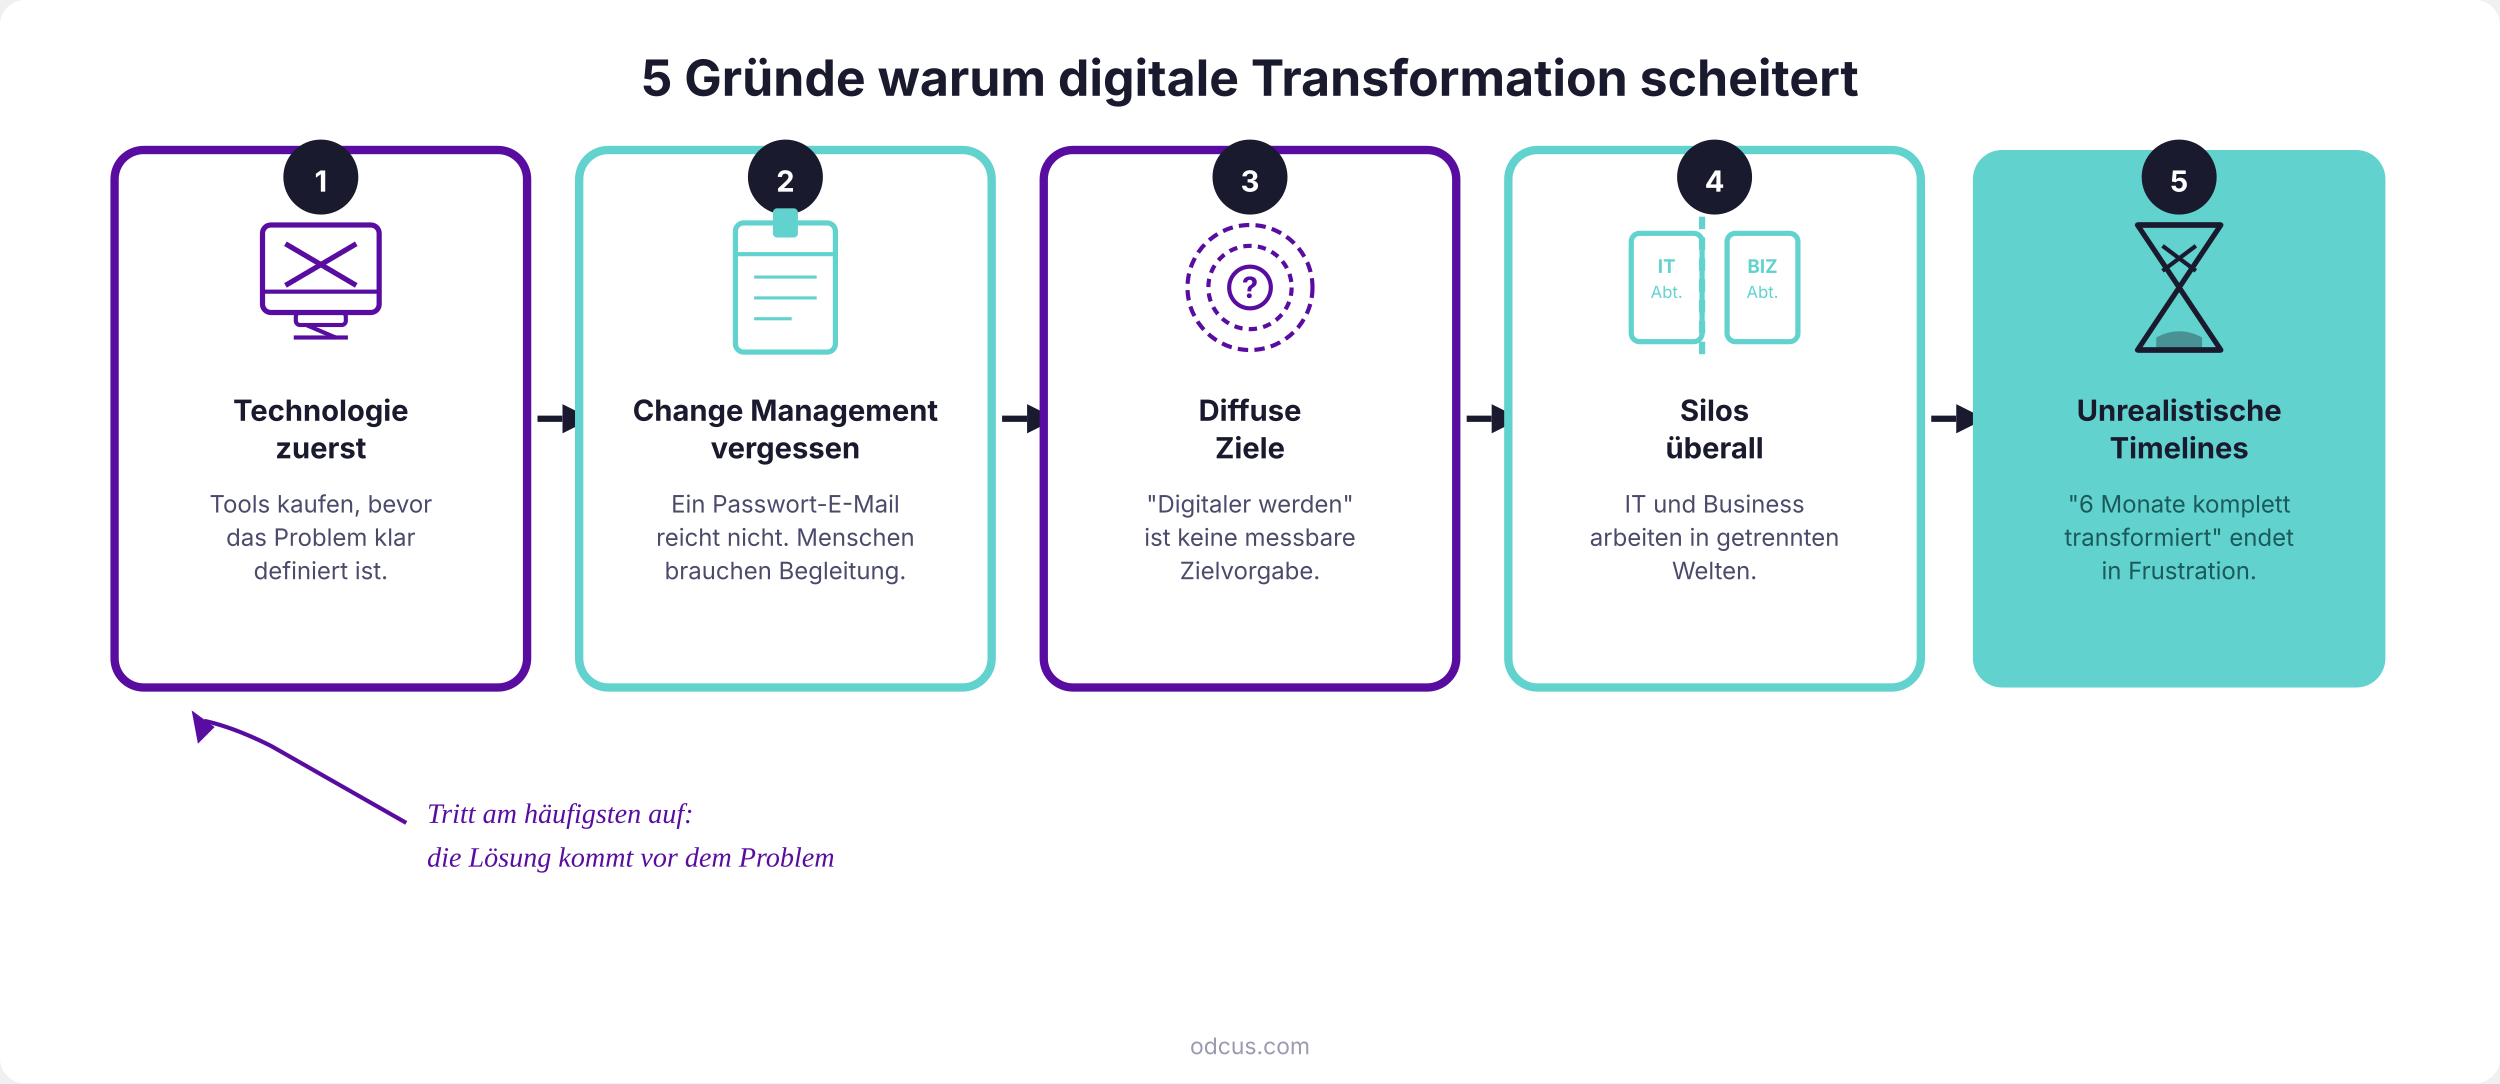
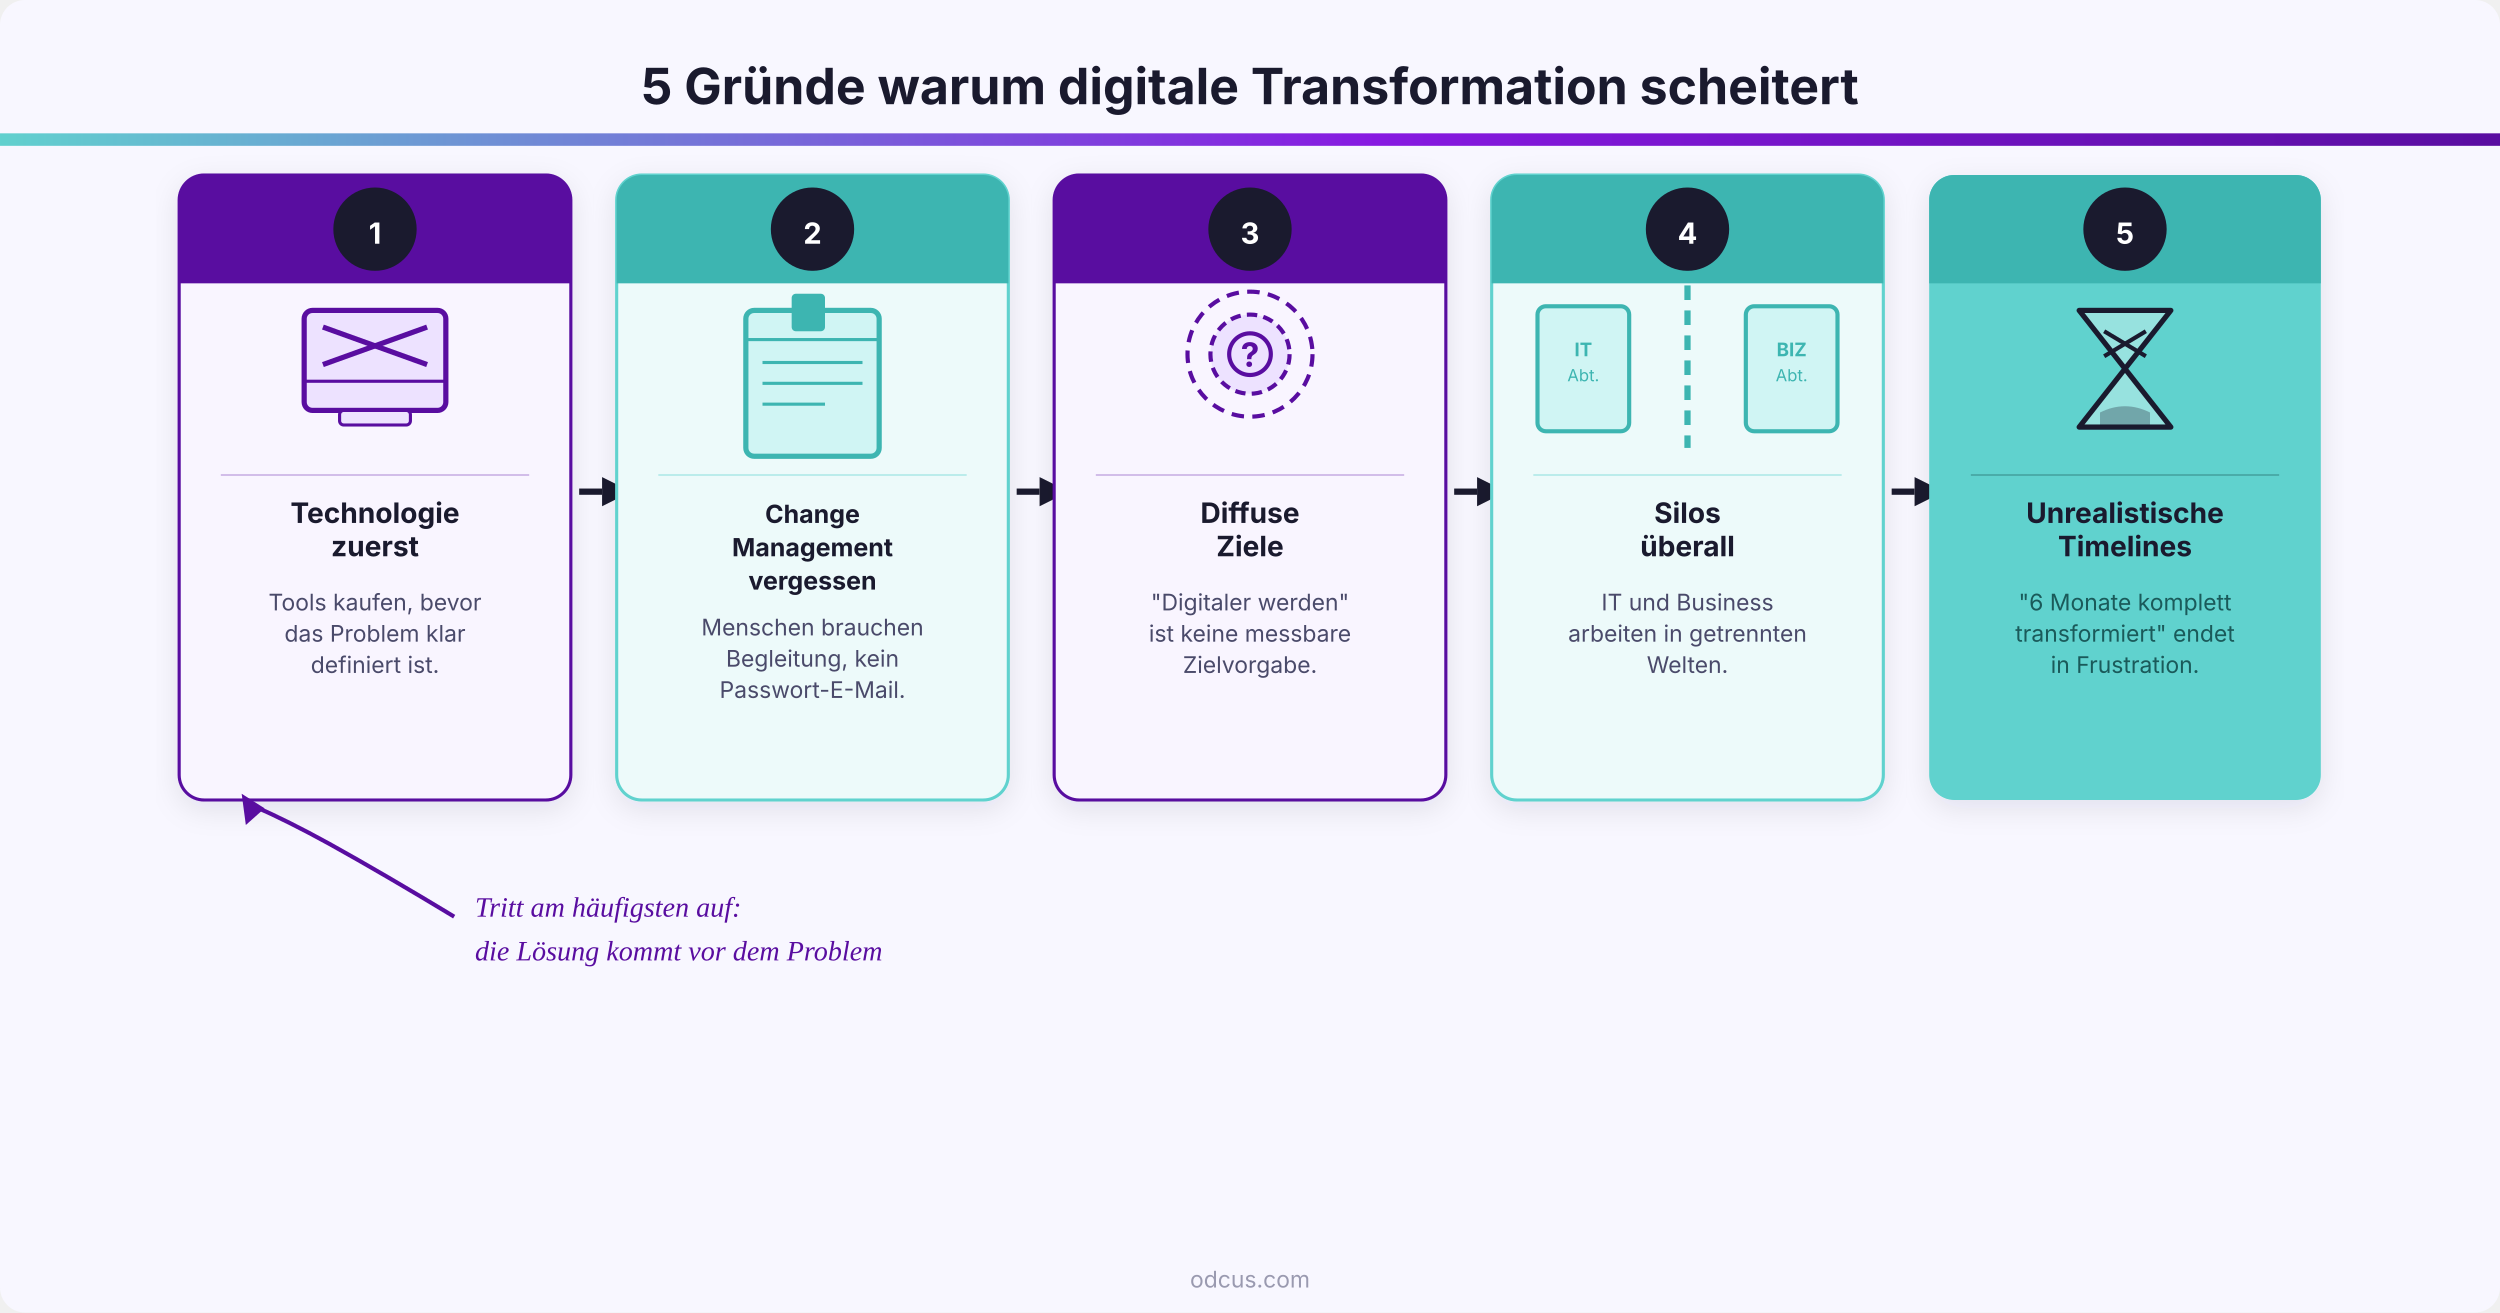
- <svg xmlns="http://www.w3.org/2000/svg" viewBox="0 0 1200 520" width="1200" height="520">
-   <rect width="1200" height="520" fill="#FFFFFF" rx="12" />
-   <text x="600" y="46" text-anchor="middle" font-family="Inter,Arial,Helvetica,sans-serif" font-size="24" font-weight="700" fill="#1A1A2E">5 Gründe warum digitale Transformation scheitert</text>
-   <rect x="55" y="72" width="198" height="258" rx="14" fill="#FFFFFF" stroke="#590DA0" stroke-width="4" />
-   <circle cx="154" cy="85" r="18" fill="#1A1A2E" />
-   <text x="154" y="92" text-anchor="middle" font-family="Inter,Arial,Helvetica,sans-serif" font-size="14" font-weight="700" fill="#FFFFFF">1</text>
-   <rect x="126" y="108" width="56" height="42" rx="4" fill="none" stroke="#590DA0" stroke-width="2.5" />
-   <line x1="126" y1="140" x2="182" y2="140" stroke="#590DA0" stroke-width="2" />
-   <rect x="142" y="150" width="24" height="6" rx="2" fill="none" stroke="#590DA0" stroke-width="2" />
-   <line x1="147" y1="156" x2="161" y2="162" stroke="#590DA0" stroke-width="2" />
-   <line x1="141" y1="162" x2="167" y2="162" stroke="#590DA0" stroke-width="2" />
-   <line x1="137" y1="117" x2="171" y2="137" stroke="#590DA0" stroke-width="2.5" />
-   <line x1="171" y1="117" x2="137" y2="137" stroke="#590DA0" stroke-width="2.5" />
-   <text x="154" y="202" text-anchor="middle" font-family="Inter,Arial,Helvetica,sans-serif" font-size="14" font-weight="700" fill="#1A1A2E">Technologie</text>
-   <text x="154" y="220" text-anchor="middle" font-family="Inter,Arial,Helvetica,sans-serif" font-size="14" font-weight="700" fill="#1A1A2E">zuerst</text>
-   <text x="154" y="246" text-anchor="middle" font-family="Inter,Arial,Helvetica,sans-serif" font-size="11.5" fill="#4A4A6A">Tools kaufen, bevor</text>
-   <text x="154" y="262" text-anchor="middle" font-family="Inter,Arial,Helvetica,sans-serif" font-size="11.5" fill="#4A4A6A">das Problem klar</text>
-   <text x="154" y="278" text-anchor="middle" font-family="Inter,Arial,Helvetica,sans-serif" font-size="11.5" fill="#4A4A6A">definiert ist.</text>
-   <line x1="258" y1="201" x2="270" y2="201" stroke="#1A1A2E" stroke-width="3" />
-   <polygon points="270,194 270,208 284,201" fill="#1A1A2E" />
-   <rect x="278" y="72" width="198" height="258" rx="14" fill="#FFFFFF" stroke="#61D2CE" stroke-width="4" />
-   <circle cx="377" cy="85" r="18" fill="#1A1A2E" />
-   <text x="377" y="92" text-anchor="middle" font-family="Inter,Arial,Helvetica,sans-serif" font-size="14" font-weight="700" fill="#FFFFFF">2</text>
-   <rect x="353" y="107" width="48" height="62" rx="4" fill="none" stroke="#61D2CE" stroke-width="2.5" />
-   <line x1="353" y1="122" x2="401" y2="122" stroke="#61D2CE" stroke-width="2" />
-   <line x1="362" y1="133" x2="392" y2="133" stroke="#61D2CE" stroke-width="1.5" />
-   <line x1="362" y1="143" x2="392" y2="143" stroke="#61D2CE" stroke-width="1.5" />
-   <line x1="362" y1="153" x2="380" y2="153" stroke="#61D2CE" stroke-width="1.5" />
-   <rect x="371" y="100" width="12" height="14" rx="2" fill="#61D2CE" />
-   <text x="377" y="202" text-anchor="middle" font-family="Inter,Arial,Helvetica,sans-serif" font-size="14" font-weight="700" fill="#1A1A2E">Change Management</text>
-   <text x="377" y="220" text-anchor="middle" font-family="Inter,Arial,Helvetica,sans-serif" font-size="14" font-weight="700" fill="#1A1A2E">vergessen</text>
-   <text x="377" y="246" text-anchor="middle" font-family="Inter,Arial,Helvetica,sans-serif" font-size="11.5" fill="#4A4A6A">Ein Passwort-E-Mail</text>
-   <text x="377" y="262" text-anchor="middle" font-family="Inter,Arial,Helvetica,sans-serif" font-size="11.5" fill="#4A4A6A">reicht nicht. Menschen</text>
-   <text x="377" y="278" text-anchor="middle" font-family="Inter,Arial,Helvetica,sans-serif" font-size="11.5" fill="#4A4A6A">brauchen Begleitung.</text>
-   <line x1="481" y1="201" x2="493" y2="201" stroke="#1A1A2E" stroke-width="3" />
-   <polygon points="493,194 493,208 507,201" fill="#1A1A2E" />
-   <rect x="501" y="72" width="198" height="258" rx="14" fill="#FFFFFF" stroke="#590DA0" stroke-width="4" />
-   <circle cx="600" cy="85" r="18" fill="#1A1A2E" />
-   <text x="600" y="92" text-anchor="middle" font-family="Inter,Arial,Helvetica,sans-serif" font-size="14" font-weight="700" fill="#FFFFFF">3</text>
-   <circle cx="600" cy="138" r="30" fill="none" stroke="#590DA0" stroke-width="2" stroke-dasharray="5,3" />
-   <circle cx="600" cy="138" r="20" fill="none" stroke="#590DA0" stroke-width="2" stroke-dasharray="4,3" />
-   <circle cx="600" cy="138" r="10" fill="none" stroke="#590DA0" stroke-width="2" />
-   <text x="600" y="143" text-anchor="middle" font-family="Inter,Arial,Helvetica,sans-serif" font-size="14" font-weight="700" fill="#590DA0">?</text>
-   <text x="600" y="202" text-anchor="middle" font-family="Inter,Arial,Helvetica,sans-serif" font-size="14" font-weight="700" fill="#1A1A2E">Diffuse</text>
-   <text x="600" y="220" text-anchor="middle" font-family="Inter,Arial,Helvetica,sans-serif" font-size="14" font-weight="700" fill="#1A1A2E">Ziele</text>
-   <text x="600" y="246" text-anchor="middle" font-family="Inter,Arial,Helvetica,sans-serif" font-size="11.5" fill="#4A4A6A">"Digitaler werden"</text>
-   <text x="600" y="262" text-anchor="middle" font-family="Inter,Arial,Helvetica,sans-serif" font-size="11.5" fill="#4A4A6A">ist keine messbare</text>
-   <text x="600" y="278" text-anchor="middle" font-family="Inter,Arial,Helvetica,sans-serif" font-size="11.5" fill="#4A4A6A">Zielvorgabe.</text>
-   <line x1="704" y1="201" x2="716" y2="201" stroke="#1A1A2E" stroke-width="3" />
-   <polygon points="716,194 716,208 730,201" fill="#1A1A2E" />
-   <rect x="724" y="72" width="198" height="258" rx="14" fill="#FFFFFF" stroke="#61D2CE" stroke-width="4" />
-   <circle cx="823" cy="85" r="18" fill="#1A1A2E" />
-   <text x="823" y="92" text-anchor="middle" font-family="Inter,Arial,Helvetica,sans-serif" font-size="14" font-weight="700" fill="#FFFFFF">4</text>
-   <rect x="783" y="112" width="34" height="52" rx="4" fill="none" stroke="#61D2CE" stroke-width="2.5" />
-   <rect x="829" y="112" width="34" height="52" rx="4" fill="none" stroke="#61D2CE" stroke-width="2.5" />
-   <text x="800" y="131" text-anchor="middle" font-family="Inter,Arial,Helvetica,sans-serif" font-size="9" font-weight="700" fill="#61D2CE">IT</text>
-   <text x="800" y="143" text-anchor="middle" font-family="Inter,Arial,Helvetica,sans-serif" font-size="8" fill="#61D2CE">Abt.</text>
-   <text x="846" y="131" text-anchor="middle" font-family="Inter,Arial,Helvetica,sans-serif" font-size="9" font-weight="700" fill="#61D2CE">BIZ</text>
-   <text x="846" y="143" text-anchor="middle" font-family="Inter,Arial,Helvetica,sans-serif" font-size="8" fill="#61D2CE">Abt.</text>
-   <line x1="817" y1="104" x2="817" y2="172" stroke="#61D2CE" stroke-width="3" stroke-dasharray="6,4" />
-   <text x="823" y="202" text-anchor="middle" font-family="Inter,Arial,Helvetica,sans-serif" font-size="14" font-weight="700" fill="#1A1A2E">Silos</text>
-   <text x="823" y="220" text-anchor="middle" font-family="Inter,Arial,Helvetica,sans-serif" font-size="14" font-weight="700" fill="#1A1A2E">überall</text>
-   <text x="823" y="246" text-anchor="middle" font-family="Inter,Arial,Helvetica,sans-serif" font-size="11.5" fill="#4A4A6A">IT und Business</text>
-   <text x="823" y="262" text-anchor="middle" font-family="Inter,Arial,Helvetica,sans-serif" font-size="11.5" fill="#4A4A6A">arbeiten in getrennten</text>
-   <text x="823" y="278" text-anchor="middle" font-family="Inter,Arial,Helvetica,sans-serif" font-size="11.5" fill="#4A4A6A">Welten.</text>
-   <line x1="927" y1="201" x2="939" y2="201" stroke="#1A1A2E" stroke-width="3" />
-   <polygon points="939,194 939,208 953,201" fill="#1A1A2E" />
-   <rect x="947" y="72" width="198" height="258" rx="14" fill="#61D2CE" />
-   <circle cx="1046" cy="85" r="18" fill="#1A1A2E" />
-   <text x="1046" y="92" text-anchor="middle" font-family="Inter,Arial,Helvetica,sans-serif" font-size="14" font-weight="700" fill="#FFFFFF">5</text>
-   <path d="M1026 108 L1066 108 L1046 138 L1066 168 L1026 168 L1046 138 Z" fill="none" stroke="#1A1A2E" stroke-width="2.5" stroke-linejoin="round" />
-   <line x1="1026" y1="108" x2="1066" y2="108" stroke="#1A1A2E" stroke-width="2.5" />
-   <line x1="1026" y1="168" x2="1066" y2="168" stroke="#1A1A2E" stroke-width="2.5" />
-   <path d="M1035 162 Q1046 156 1057 162 L1057 168 L1035 168 Z" fill="#1A1A2E" fill-opacity="0.35" />
-   <line x1="1038" y1="118" x2="1054" y2="130" stroke="#1A1A2E" stroke-width="2" />
-   <line x1="1054" y1="118" x2="1038" y2="130" stroke="#1A1A2E" stroke-width="2" />
-   <text x="1046" y="202" text-anchor="middle" font-family="Inter,Arial,Helvetica,sans-serif" font-size="14" font-weight="700" fill="#1A1A2E">Unrealistische</text>
-   <text x="1046" y="220" text-anchor="middle" font-family="Inter,Arial,Helvetica,sans-serif" font-size="14" font-weight="700" fill="#1A1A2E">Timelines</text>
-   <text x="1046" y="246" text-anchor="middle" font-family="Inter,Arial,Helvetica,sans-serif" font-size="11.5" fill="#1A5A5A">"6 Monate komplett</text>
-   <text x="1046" y="262" text-anchor="middle" font-family="Inter,Arial,Helvetica,sans-serif" font-size="11.5" fill="#1A5A5A">transformiert" endet</text>
-   <text x="1046" y="278" text-anchor="middle" font-family="Inter,Arial,Helvetica,sans-serif" font-size="11.5" fill="#1A5A5A">in Frustration.</text>
-   <path d="M 195 395 Q 160 375 130 358 Q 112 349 98 346" stroke="#590DA0" stroke-width="2" fill="none" />
-   <polygon points="92,341 103,349 95,357" fill="#590DA0" />
-   <text x="205" y="395" font-family="Georgia,'Times New Roman',serif" font-size="13.5" font-style="italic" fill="#590DA0">Tritt am häufigsten auf:</text>
-   <text x="205" y="416" font-family="Georgia,'Times New Roman',serif" font-size="13.5" font-style="italic" fill="#590DA0">die Lösung kommt vor dem Problem</text>
-   <text x="600" y="506" text-anchor="middle" font-family="Inter,Arial,Helvetica,sans-serif" font-size="11" fill="#9A9AB0">odcus.com</text>
+ <svg xmlns="http://www.w3.org/2000/svg" viewBox="0 0 1200 630" width="1200" height="630">
+   <defs>
+     <linearGradient id="hdr" x1="0%" y1="0%" x2="100%" y2="0%">
+       <stop offset="0%" stop-color="#61D2CE" />
+       <stop offset="55%" stop-color="#8719E1" />
+       <stop offset="100%" stop-color="#590DA0" />
+     </linearGradient>
+     <filter id="cs" x="-6%" y="-6%" width="112%" height="118%">
+       <feDropShadow dx="0" dy="4" stdDeviation="7" flood-color="#1A1A2E" flood-opacity="0.09" />
+     </filter>
+     <clipPath id="c1">
+       <rect x="86" y="84" width="188" height="300" rx="12" />
+     </clipPath>
+     <clipPath id="c2">
+       <rect x="296" y="84" width="188" height="300" rx="12" />
+     </clipPath>
+     <clipPath id="c3">
+       <rect x="506" y="84" width="188" height="300" rx="12" />
+     </clipPath>
+     <clipPath id="c4">
+       <rect x="716" y="84" width="188" height="300" rx="12" />
+     </clipPath>
+     <clipPath id="c5">
+       <rect x="926" y="84" width="188" height="300" rx="12" />
+     </clipPath>
+   </defs>
+   <rect width="1200" height="630" fill="#F8F7FF" rx="12" />
+   <text x="600" y="50" text-anchor="middle" font-family="Inter,Arial,Helvetica,sans-serif" font-size="24" font-weight="700" fill="#1A1A2E">5 Gründe warum digitale Transformation scheitert</text>
+   <rect x="0" y="64" width="1200" height="6" fill="url(#hdr)" />
+   <rect x="86" y="84" width="188" height="300" rx="12" fill="#F9F5FF" stroke="#590DA0" stroke-width="1.5" filter="url(#cs)" />
+   <rect x="86" y="84" width="188" height="52" fill="#590DA0" clip-path="url(#c1)" />
+   <circle cx="180" cy="110" r="20" fill="#1A1A2E" />
+   <text x="180" y="117" text-anchor="middle" font-family="Inter,Arial,Helvetica,sans-serif" font-size="14" font-weight="700" fill="#FFFFFF">1</text>
+   <rect x="146" y="149" width="68" height="48" rx="4" fill="#EDE2FF" stroke="#590DA0" stroke-width="2.5" />
+   <line x1="146" y1="183" x2="214" y2="183" stroke="#590DA0" stroke-width="1.5" />
+   <rect x="163" y="197" width="34" height="7" rx="2" fill="#EDE2FF" stroke="#590DA0" stroke-width="1.5" />
+   <line x1="155" y1="157" x2="205" y2="175" stroke="#590DA0" stroke-width="2.5" />
+   <line x1="205" y1="157" x2="155" y2="175" stroke="#590DA0" stroke-width="2.5" />
+   <line x1="106" y1="228" x2="254" y2="228" stroke="#590DA0" stroke-width="0.75" stroke-opacity="0.30" />
+   <text x="180" y="251" text-anchor="middle" font-family="Inter,Arial,Helvetica,sans-serif" font-size="13.5" font-weight="700" fill="#1A1A2E">Technologie</text>
+   <text x="180" y="267" text-anchor="middle" font-family="Inter,Arial,Helvetica,sans-serif" font-size="13.5" font-weight="700" fill="#1A1A2E">zuerst</text>
+   <text x="180" y="293" text-anchor="middle" font-family="Inter,Arial,Helvetica,sans-serif" font-size="11" fill="#4A4A6A">Tools kaufen, bevor</text>
+   <text x="180" y="308" text-anchor="middle" font-family="Inter,Arial,Helvetica,sans-serif" font-size="11" fill="#4A4A6A">das Problem klar</text>
+   <text x="180" y="323" text-anchor="middle" font-family="Inter,Arial,Helvetica,sans-serif" font-size="11" fill="#4A4A6A">definiert ist.</text>
+   <line x1="278" y1="236" x2="289" y2="236" stroke="#1A1A2E" stroke-width="3" />
+   <polygon points="289,229 289,243 303,236" fill="#1A1A2E" />
+   <rect x="296" y="84" width="188" height="300" rx="12" fill="#EDFAFA" stroke="#61D2CE" stroke-width="1.5" filter="url(#cs)" />
+   <rect x="296" y="84" width="188" height="52" fill="#3DB5B1" clip-path="url(#c2)" />
+   <circle cx="390" cy="110" r="20" fill="#1A1A2E" />
+   <text x="390" y="117" text-anchor="middle" font-family="Inter,Arial,Helvetica,sans-serif" font-size="14" font-weight="700" fill="#FFFFFF">2</text>
+   <rect x="358" y="149" width="64" height="70" rx="4" fill="#D0F5F4" stroke="#3DB5B1" stroke-width="2.5" />
+   <line x1="358" y1="163" x2="422" y2="163" stroke="#3DB5B1" stroke-width="1.5" />
+   <line x1="366" y1="174" x2="414" y2="174" stroke="#3DB5B1" stroke-width="1.5" />
+   <line x1="366" y1="184" x2="414" y2="184" stroke="#3DB5B1" stroke-width="1.5" />
+   <line x1="366" y1="194" x2="396" y2="194" stroke="#3DB5B1" stroke-width="1.5" />
+   <rect x="380" y="141" width="16" height="18" rx="2" fill="#3DB5B1" />
+   <line x1="316" y1="228" x2="464" y2="228" stroke="#61D2CE" stroke-width="0.75" stroke-opacity="0.45" />
+   <text x="390" y="251" text-anchor="middle" font-family="Inter,Arial,Helvetica,sans-serif" font-size="12" font-weight="700" fill="#1A1A2E">Change</text>
+   <text x="390" y="267" text-anchor="middle" font-family="Inter,Arial,Helvetica,sans-serif" font-size="12" font-weight="700" fill="#1A1A2E">Management</text>
+   <text x="390" y="283" text-anchor="middle" font-family="Inter,Arial,Helvetica,sans-serif" font-size="12" font-weight="700" fill="#1A1A2E">vergessen</text>
+   <text x="390" y="305" text-anchor="middle" font-family="Inter,Arial,Helvetica,sans-serif" font-size="11" fill="#4A4A6A">Menschen brauchen</text>
+   <text x="390" y="320" text-anchor="middle" font-family="Inter,Arial,Helvetica,sans-serif" font-size="11" fill="#4A4A6A">Begleitung, kein</text>
+   <text x="390" y="335" text-anchor="middle" font-family="Inter,Arial,Helvetica,sans-serif" font-size="11" fill="#4A4A6A">Passwort-E-Mail.</text>
+   <line x1="488" y1="236" x2="499" y2="236" stroke="#1A1A2E" stroke-width="3" />
+   <polygon points="499,229 499,243 513,236" fill="#1A1A2E" />
+   <rect x="506" y="84" width="188" height="300" rx="12" fill="#F9F5FF" stroke="#590DA0" stroke-width="1.5" filter="url(#cs)" />
+   <rect x="506" y="84" width="188" height="52" fill="#590DA0" clip-path="url(#c3)" />
+   <circle cx="600" cy="110" r="20" fill="#1A1A2E" />
+   <text x="600" y="117" text-anchor="middle" font-family="Inter,Arial,Helvetica,sans-serif" font-size="14" font-weight="700" fill="#FFFFFF">3</text>
+   <circle cx="600" cy="170" r="30" fill="none" stroke="#590DA0" stroke-width="2" stroke-dasharray="6,4" />
+   <circle cx="600" cy="170" r="19" fill="#EDE2FF" stroke="#590DA0" stroke-width="2" stroke-dasharray="5,3" />
+   <circle cx="600" cy="170" r="10" fill="#EDE2FF" stroke="#590DA0" stroke-width="2" />
+   <text x="600" y="176" text-anchor="middle" font-family="Inter,Arial,Helvetica,sans-serif" font-size="16" font-weight="700" fill="#590DA0">?</text>
+   <line x1="526" y1="228" x2="674" y2="228" stroke="#590DA0" stroke-width="0.75" stroke-opacity="0.30" />
+   <text x="600" y="251" text-anchor="middle" font-family="Inter,Arial,Helvetica,sans-serif" font-size="13.5" font-weight="700" fill="#1A1A2E">Diffuse</text>
+   <text x="600" y="267" text-anchor="middle" font-family="Inter,Arial,Helvetica,sans-serif" font-size="13.5" font-weight="700" fill="#1A1A2E">Ziele</text>
+   <text x="600" y="293" text-anchor="middle" font-family="Inter,Arial,Helvetica,sans-serif" font-size="11" fill="#4A4A6A">"Digitaler werden"</text>
+   <text x="600" y="308" text-anchor="middle" font-family="Inter,Arial,Helvetica,sans-serif" font-size="11" fill="#4A4A6A">ist keine messbare</text>
+   <text x="600" y="323" text-anchor="middle" font-family="Inter,Arial,Helvetica,sans-serif" font-size="11" fill="#4A4A6A">Zielvorgabe.</text>
+   <line x1="698" y1="236" x2="709" y2="236" stroke="#1A1A2E" stroke-width="3" />
+   <polygon points="709,229 709,243 723,236" fill="#1A1A2E" />
+   <rect x="716" y="84" width="188" height="300" rx="12" fill="#EDFAFA" stroke="#61D2CE" stroke-width="1.5" filter="url(#cs)" />
+   <rect x="716" y="84" width="188" height="52" fill="#3DB5B1" clip-path="url(#c4)" />
+   <circle cx="810" cy="110" r="20" fill="#1A1A2E" />
+   <text x="810" y="117" text-anchor="middle" font-family="Inter,Arial,Helvetica,sans-serif" font-size="14" font-weight="700" fill="#FFFFFF">4</text>
+   <rect x="738" y="147" width="44" height="60" rx="4" fill="#D0F5F4" stroke="#3DB5B1" stroke-width="2" />
+   <rect x="838" y="147" width="44" height="60" rx="4" fill="#D0F5F4" stroke="#3DB5B1" stroke-width="2" />
+   <text x="760" y="171" text-anchor="middle" font-family="Inter,Arial,Helvetica,sans-serif" font-size="9" font-weight="700" fill="#3DB5B1">IT</text>
+   <text x="760" y="183" text-anchor="middle" font-family="Inter,Arial,Helvetica,sans-serif" font-size="8" fill="#3DB5B1">Abt.</text>
+   <text x="860" y="171" text-anchor="middle" font-family="Inter,Arial,Helvetica,sans-serif" font-size="9" font-weight="700" fill="#3DB5B1">BIZ</text>
+   <text x="860" y="183" text-anchor="middle" font-family="Inter,Arial,Helvetica,sans-serif" font-size="8" fill="#3DB5B1">Abt.</text>
+   <line x1="810" y1="137" x2="810" y2="215" stroke="#3DB5B1" stroke-width="3" stroke-dasharray="7,5" />
+   <line x1="736" y1="228" x2="884" y2="228" stroke="#61D2CE" stroke-width="0.75" stroke-opacity="0.45" />
+   <text x="810" y="251" text-anchor="middle" font-family="Inter,Arial,Helvetica,sans-serif" font-size="13.5" font-weight="700" fill="#1A1A2E">Silos</text>
+   <text x="810" y="267" text-anchor="middle" font-family="Inter,Arial,Helvetica,sans-serif" font-size="13.5" font-weight="700" fill="#1A1A2E">überall</text>
+   <text x="810" y="293" text-anchor="middle" font-family="Inter,Arial,Helvetica,sans-serif" font-size="11" fill="#4A4A6A">IT und Business</text>
+   <text x="810" y="308" text-anchor="middle" font-family="Inter,Arial,Helvetica,sans-serif" font-size="11" fill="#4A4A6A">arbeiten in getrennten</text>
+   <text x="810" y="323" text-anchor="middle" font-family="Inter,Arial,Helvetica,sans-serif" font-size="11" fill="#4A4A6A">Welten.</text>
+   <line x1="908" y1="236" x2="919" y2="236" stroke="#1A1A2E" stroke-width="3" />
+   <polygon points="919,229 919,243 933,236" fill="#1A1A2E" />
+   <rect x="926" y="84" width="188" height="300" rx="12" fill="#61D2CE" filter="url(#cs)" />
+   <rect x="926" y="84" width="188" height="52" fill="#3DB5B1" clip-path="url(#c5)" />
+   <circle cx="1020" cy="110" r="20" fill="#1A1A2E" />
+   <text x="1020" y="117" text-anchor="middle" font-family="Inter,Arial,Helvetica,sans-serif" font-size="14" font-weight="700" fill="#FFFFFF">5</text>
+   <path d="M998 149 L1042 149 L1020 177 L1042 205 L998 205 L1020 177 Z" fill="rgba(255,255,255,0.35)" stroke="#1A1A2E" stroke-width="2.5" stroke-linejoin="round" />
+   <line x1="998" y1="149" x2="1042" y2="149" stroke="#1A1A2E" stroke-width="2" />
+   <line x1="998" y1="205" x2="1042" y2="205" stroke="#1A1A2E" stroke-width="2" />
+   <path d="M1008 198 Q1020 192 1032 198 L1032 205 L1008 205 Z" fill="rgba(26,26,46,0.3)" />
+   <line x1="1010" y1="159" x2="1030" y2="171" stroke="#1A1A2E" stroke-width="2" />
+   <line x1="1030" y1="159" x2="1010" y2="171" stroke="#1A1A2E" stroke-width="2" />
+   <line x1="946" y1="228" x2="1094" y2="228" stroke="#1A5A5A" stroke-width="0.75" stroke-opacity="0.40" />
+   <text x="1020" y="251" text-anchor="middle" font-family="Inter,Arial,Helvetica,sans-serif" font-size="13.5" font-weight="700" fill="#1A1A2E">Unrealistische</text>
+   <text x="1020" y="267" text-anchor="middle" font-family="Inter,Arial,Helvetica,sans-serif" font-size="13.5" font-weight="700" fill="#1A1A2E">Timelines</text>
+   <text x="1020" y="293" text-anchor="middle" font-family="Inter,Arial,Helvetica,sans-serif" font-size="11" fill="#1A5A5A">"6 Monate komplett</text>
+   <text x="1020" y="308" text-anchor="middle" font-family="Inter,Arial,Helvetica,sans-serif" font-size="11" fill="#1A5A5A">transformiert" endet</text>
+   <text x="1020" y="323" text-anchor="middle" font-family="Inter,Arial,Helvetica,sans-serif" font-size="11" fill="#1A5A5A">in Frustration.</text>
+   <path d="M 218 440 Q 185 420 158 405 Q 138 394 122 387" stroke="#590DA0" stroke-width="2" fill="none" />
+   <polygon points="116,381 127,388 118,396" fill="#590DA0" />
+   <text x="228" y="440" font-family="Georgia,'Times New Roman',serif" font-size="13.5" font-style="italic" fill="#590DA0">Tritt am häufigsten auf:</text>
+   <text x="228" y="461" font-family="Georgia,'Times New Roman',serif" font-size="13.5" font-style="italic" fill="#590DA0">die Lösung kommt vor dem Problem</text>
+   <text x="600" y="618" text-anchor="middle" font-family="Inter,Arial,Helvetica,sans-serif" font-size="11" fill="#9A9AB0">odcus.com</text>
</svg>
